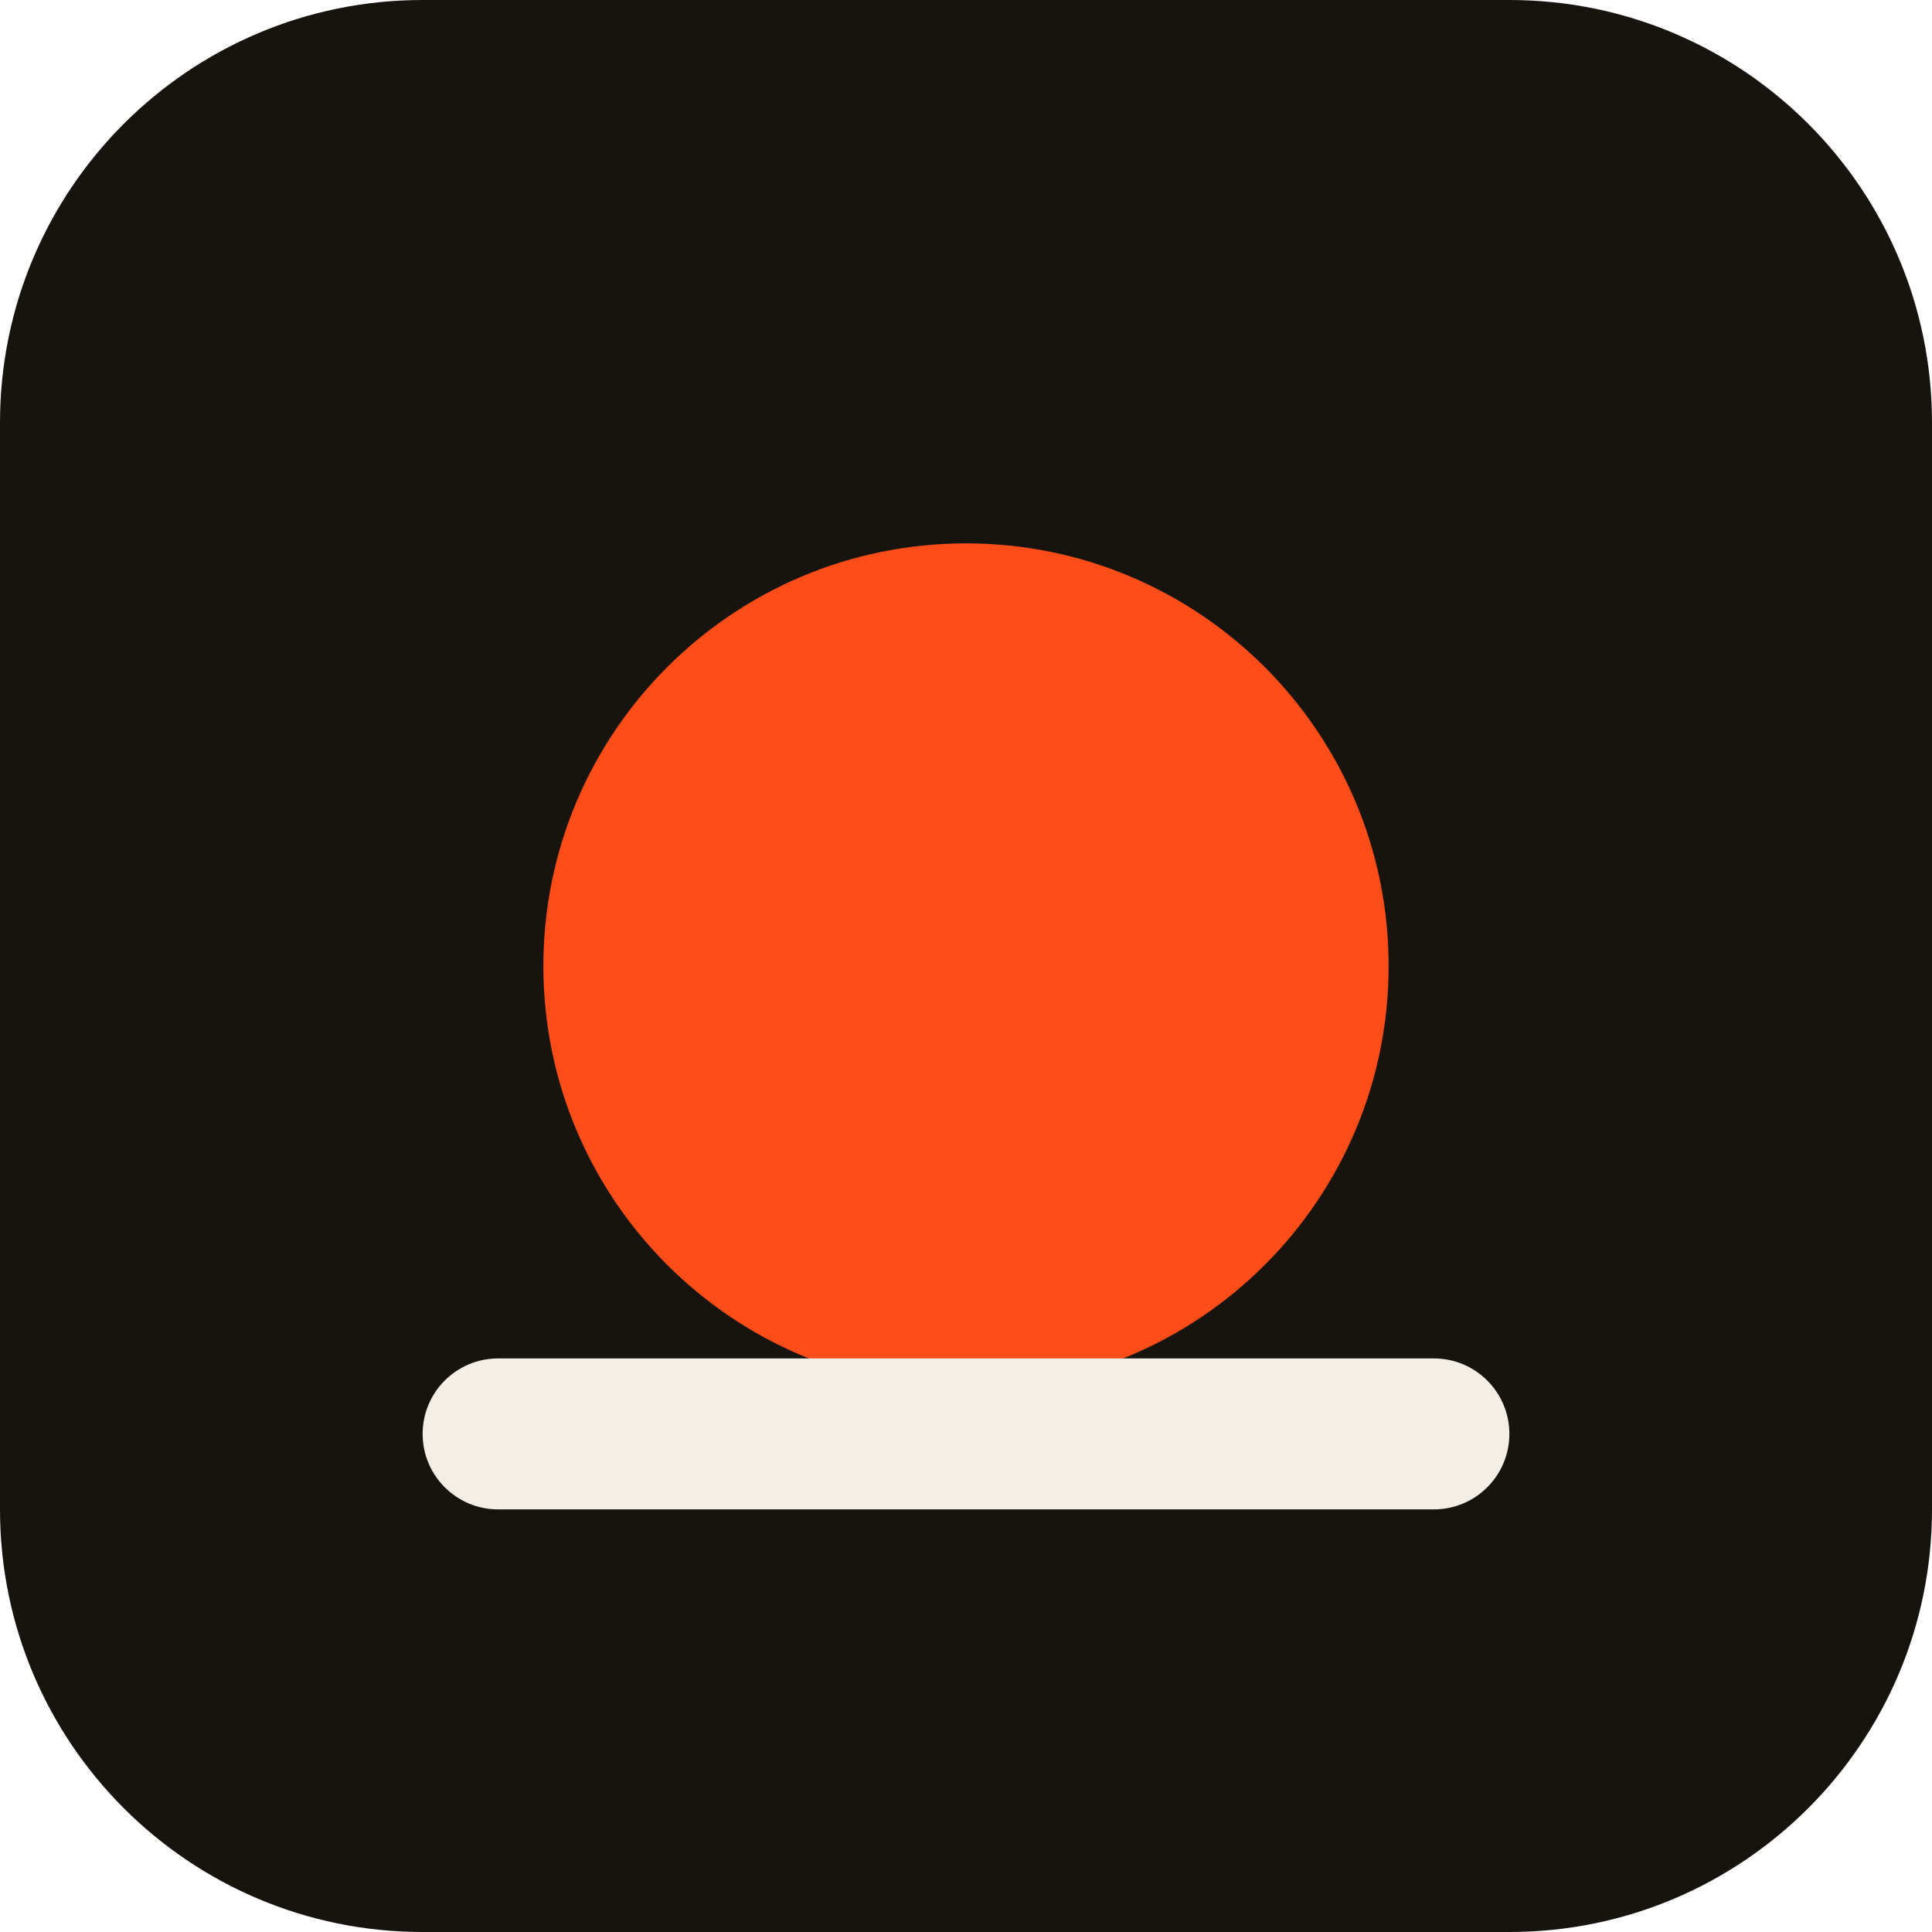
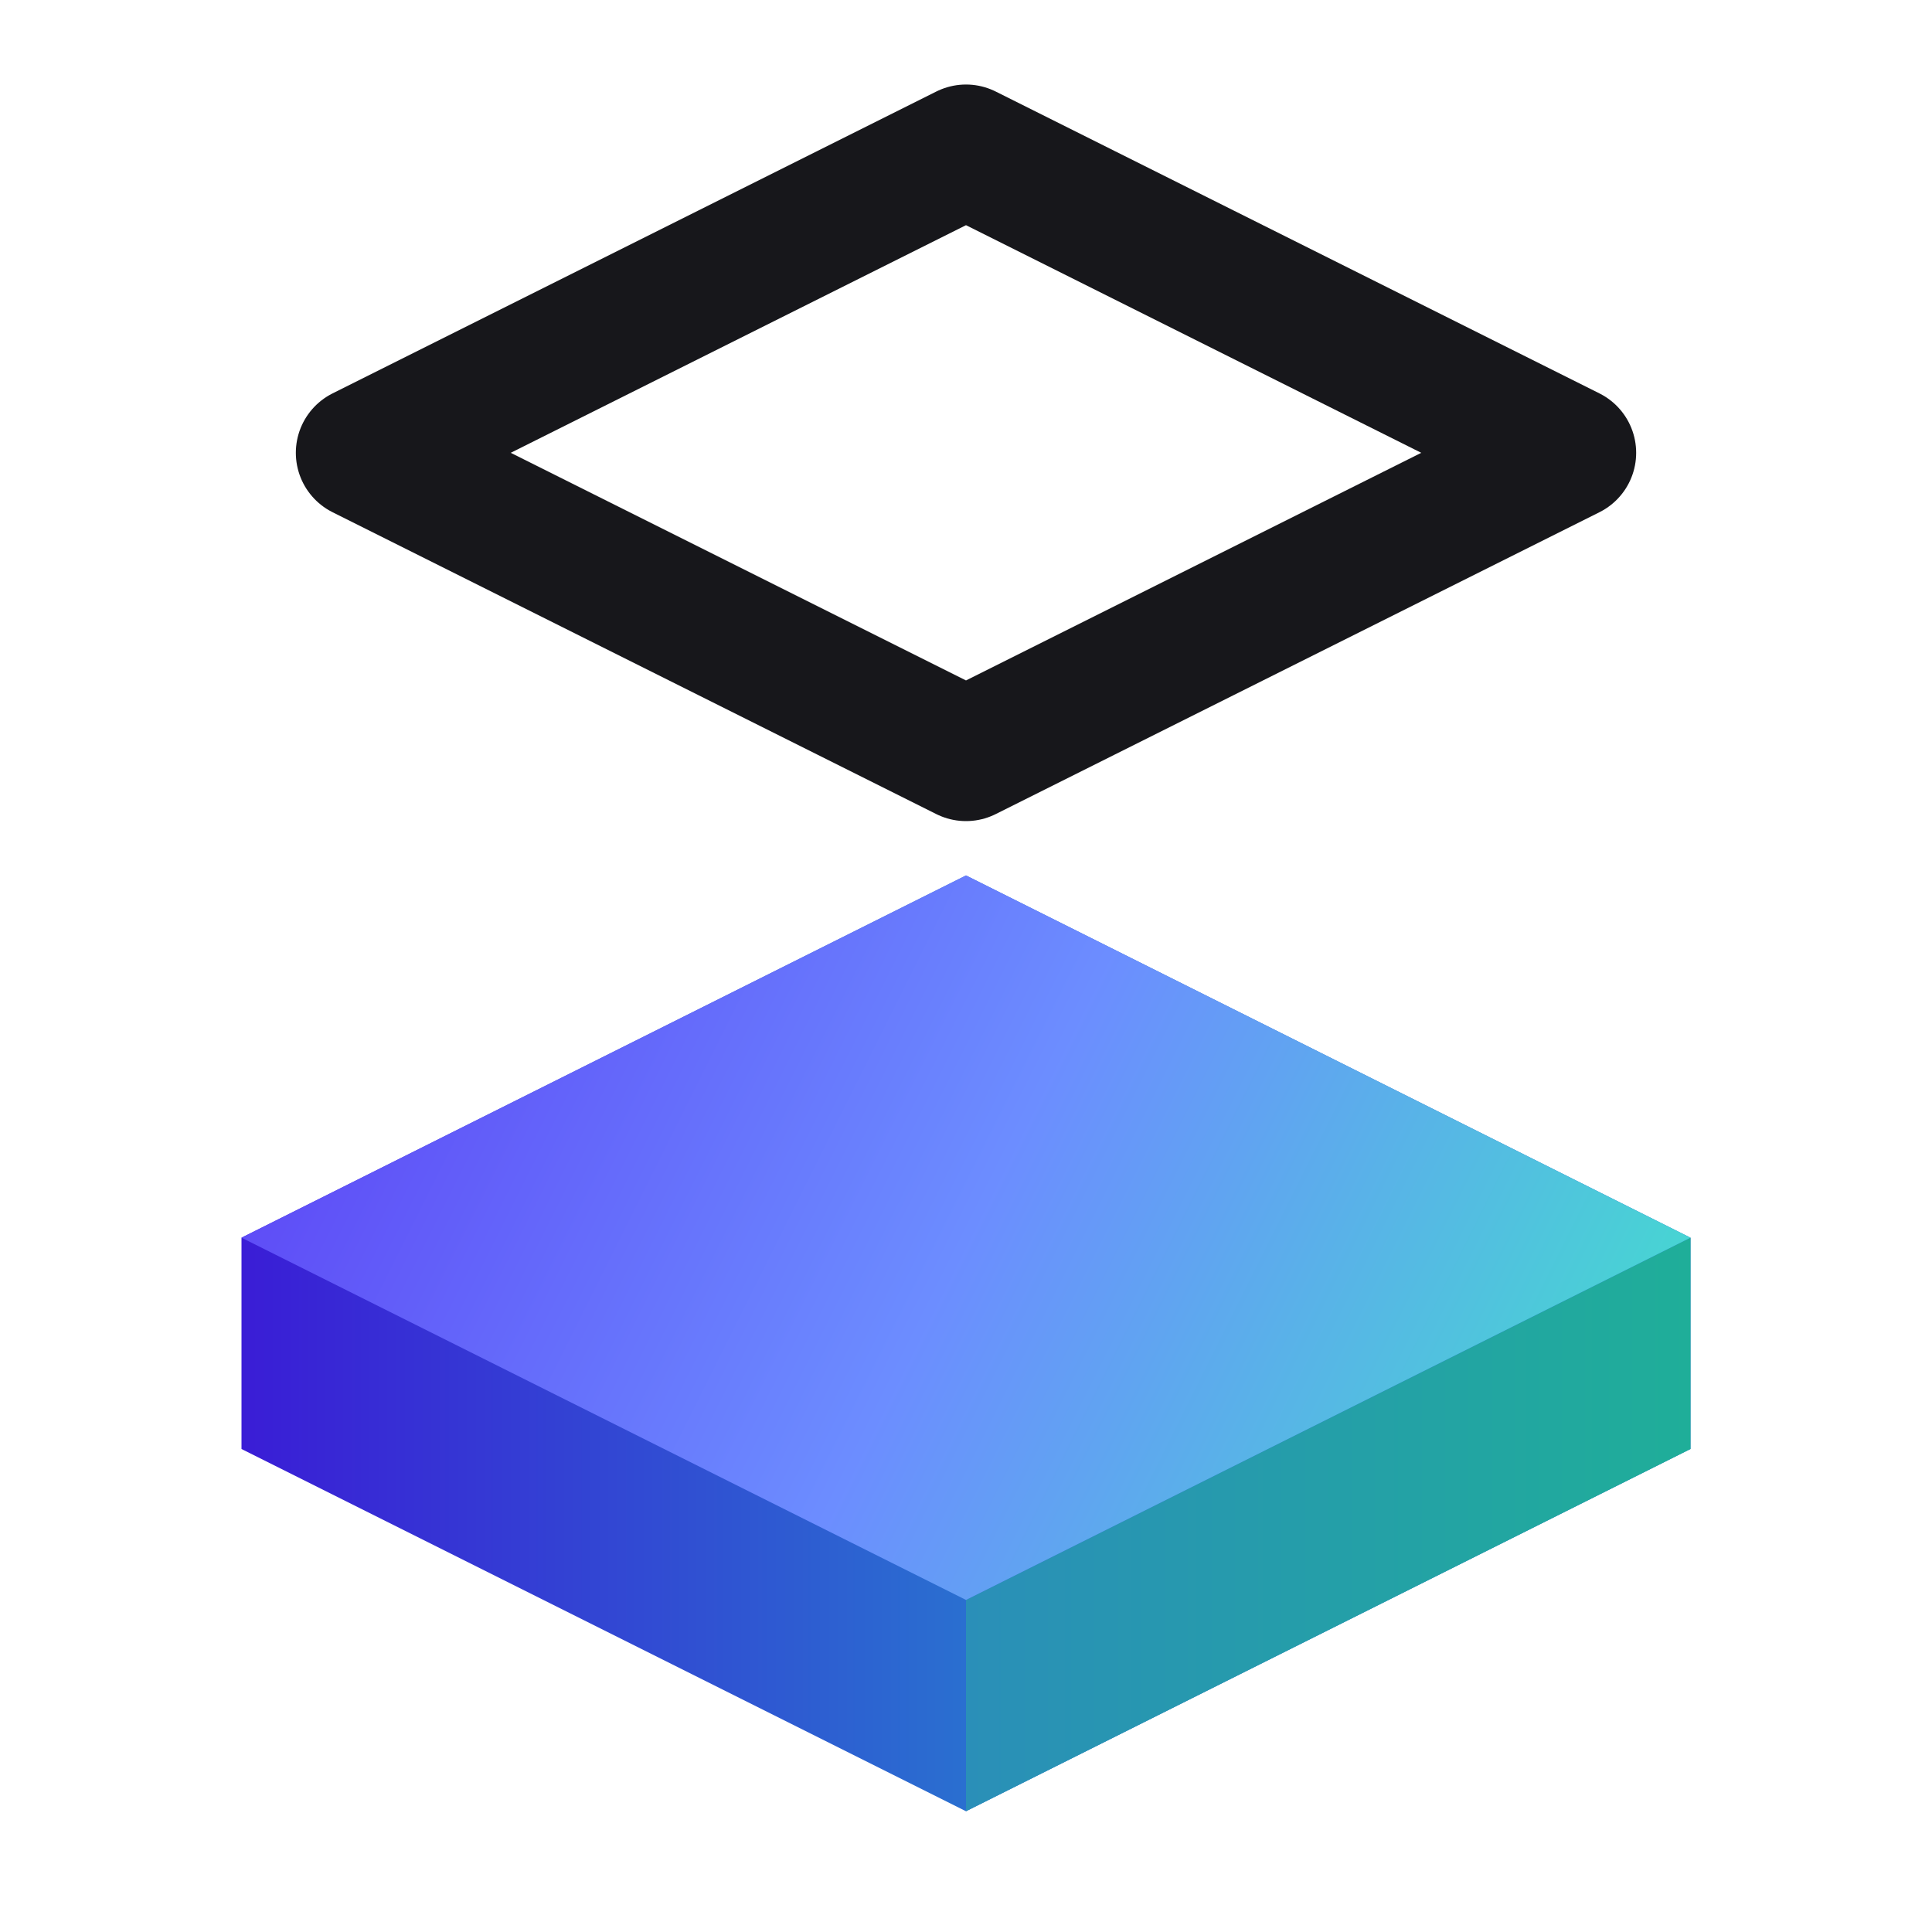
- <svg xmlns="http://www.w3.org/2000/svg" viewBox="0 0 32 32">
-   <rect width="32" height="32" rx="7" fill="#17140f" />
-   <circle cx="16" cy="16" r="7" fill="#ff4d1a" />
-   <rect x="7" y="22.5" width="18" height="2.5" rx="1.25" fill="#f3efe6" />
+ <svg xmlns="http://www.w3.org/2000/svg" viewBox="0 0 32 32" fill="none">
+   <style>.plate{stroke:#17171b}@media (prefers-color-scheme:dark){.plate{stroke:#f1f1f3}}</style>
+   <defs>
+     <linearGradient id="t" x1="4" y1="14.5" x2="28" y2="26.5" gradientUnits="userSpaceOnUse">
+       <stop offset="0" stop-color="#5b3df5" />
+       <stop offset=".5" stop-color="#6c8dff" />
+       <stop offset="1" stop-color="#3ee6c8" />
+     </linearGradient>
+     <linearGradient id="l" x1="4" y1="0" x2="16" y2="0" gradientUnits="userSpaceOnUse">
+       <stop offset="0" stop-color="#3a1dd6" />
+       <stop offset="1" stop-color="#2a6fd0" />
+     </linearGradient>
+     <linearGradient id="r" x1="16" y1="0" x2="28" y2="0" gradientUnits="userSpaceOnUse">
+       <stop offset="0" stop-color="#2a8fb8" />
+       <stop offset="1" stop-color="#1fae99" />
+     </linearGradient>
+   </defs>
+   <path d="M4 20.5 16 14.5 28 20.5V24L16 30 4 24Z" fill="url(#l)" />
+   <path d="M16 26.5 28 20.5V24L16 30Z" fill="url(#r)" />
+   <path d="M16 14.5 28 20.5 16 26.5 4 20.5Z" fill="url(#t)" />
+   <path class="plate" d="M16 2.5 26 7.5 16 12.5 6 7.5Z" stroke-width="2.2" stroke-linejoin="round" />
</svg>
